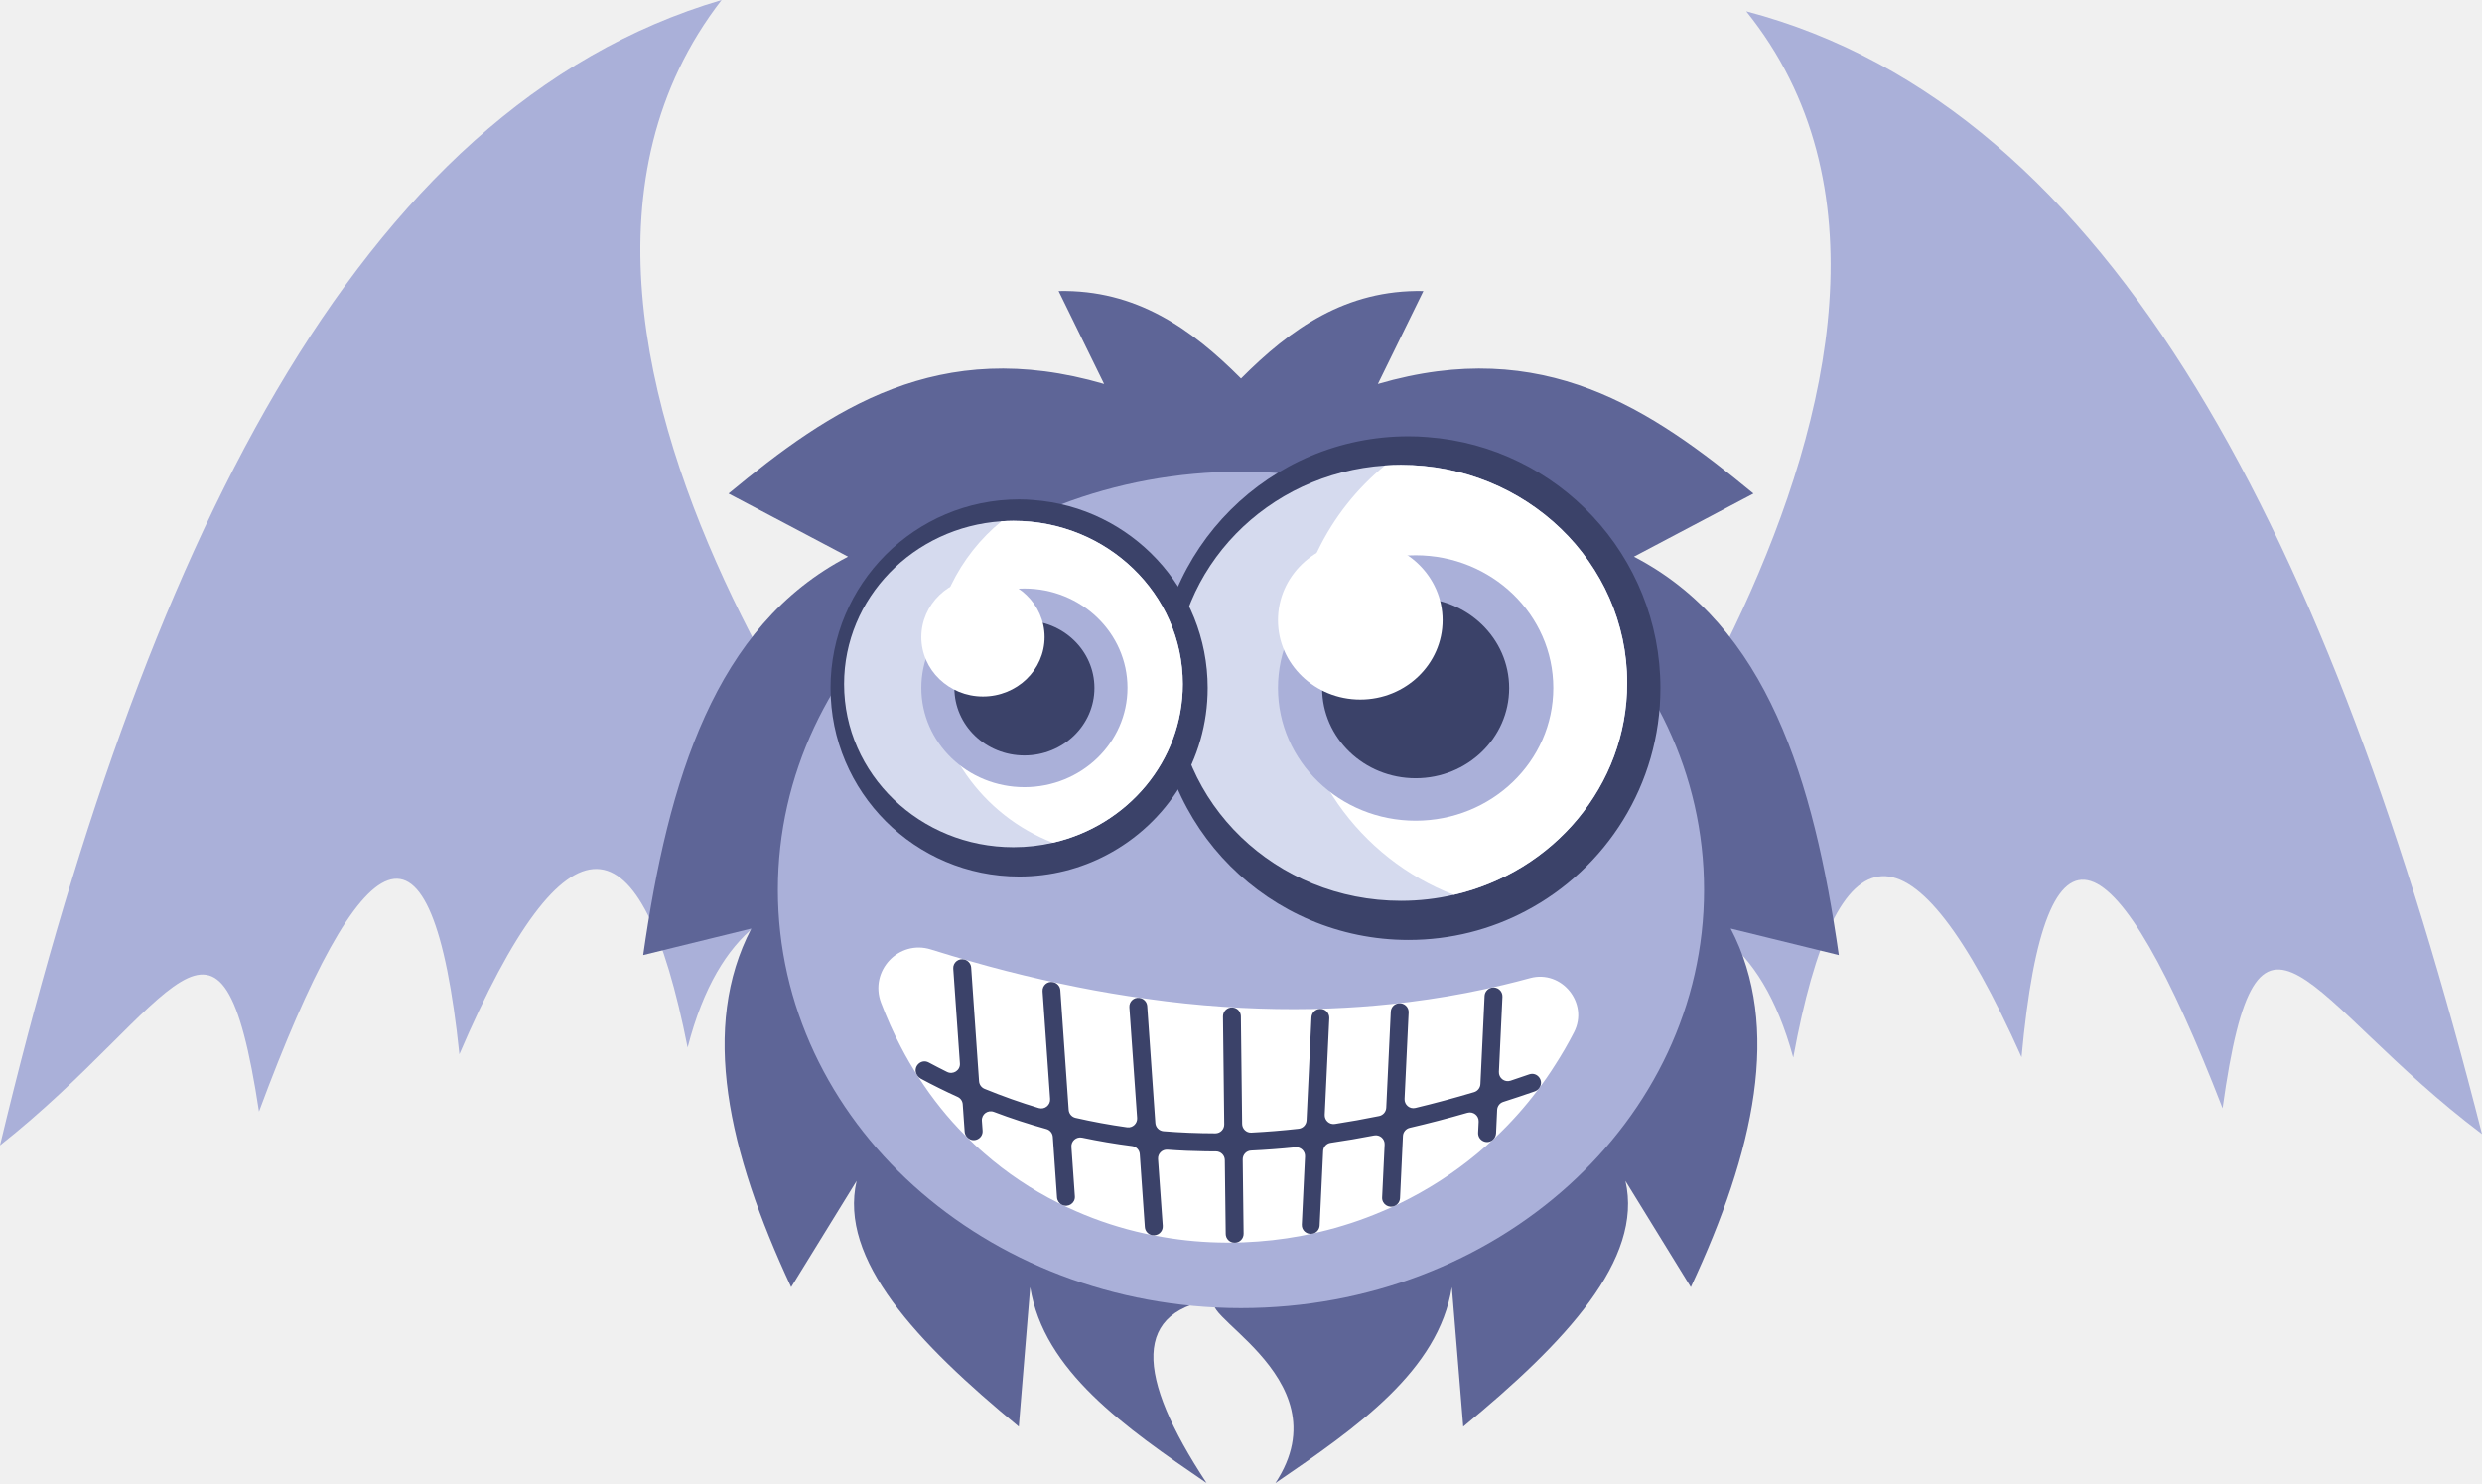
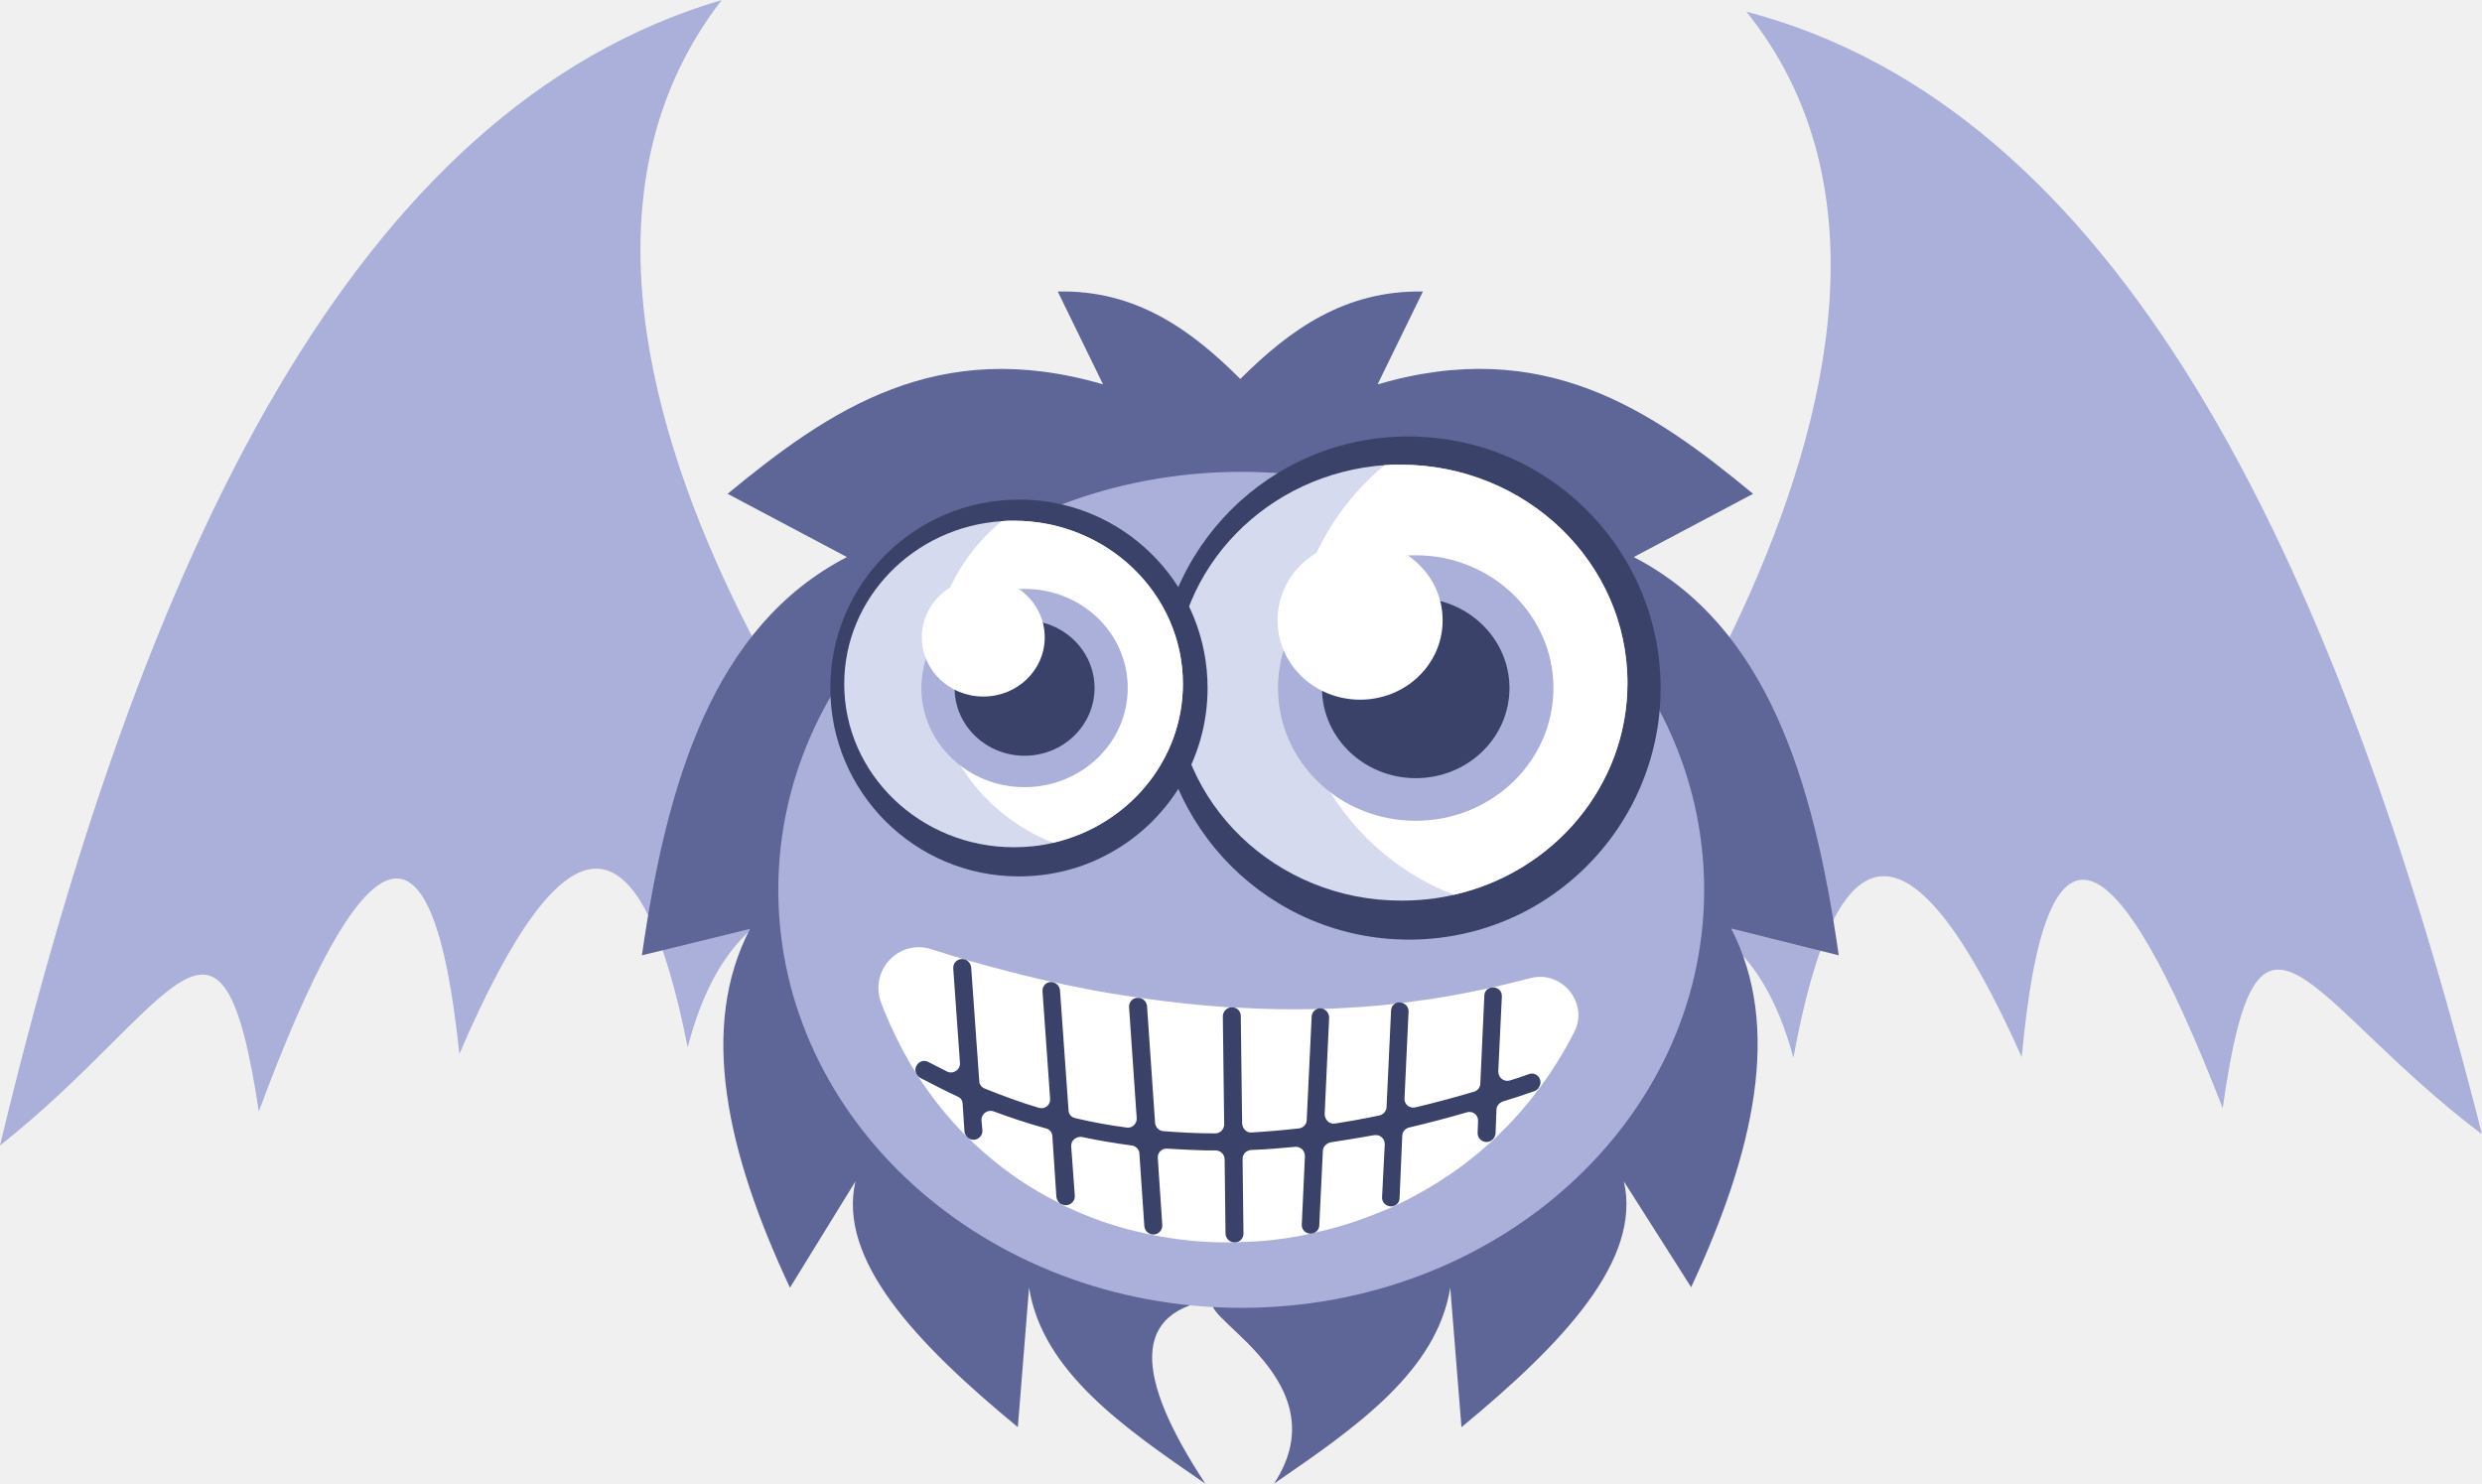
- <svg xmlns="http://www.w3.org/2000/svg" version="1.1" id="violet" x="0px" y="0px" viewBox="0 0 553.33 330.68" style="enable-background:new 0 0 553.33 330.68;" xml:space="preserve">
+ <svg xmlns="http://www.w3.org/2000/svg" version="1.1" id="violet" x="0px" y="0px" viewBox="0 0 553.3 330.7" style="enable-background:new 0 0 553.3 330.7;" xml:space="preserve">
  <style type="text/css">
	.st0{fill:#AAB0D9;}
	.st1{fill:#5E6597;}
	.st2{fill:#3B4269;}
	.st3{fill:#D5DAEE;}
	.st4{fill:#FFFFFF;}
	.st5{fill-rule:evenodd;clip-rule:evenodd;fill:#FFFFFF;}
+ 
+ #violet:hover #teeth {fill: red;} 
+ 
+ 
</style>
  <g id="violet_1_">
    <g id="wings">
-       <path class="st0" d="M0,255.38C31.77,122.78,79.15,24.09,160.87,0c-60.66,78.37,50.48,207.92,50.48,207.92    s-44.03-28.84-58.05,25.65c-10.26-52.09-26.84-54.6-50.89,1.5c-6.04-58.02-21.52-49.67-44.67,12.78    C49.19,191.56,39.02,224.52,0,255.38z" />
-       <path class="st0" d="M553.33,252.86C519.92,121.26,471.31,24.07,389.3,2.52c61.63,76.47-47.88,209.45-47.88,209.45    s43.66-30.2,58.36,23.84c9.61-52.4,26.16-55.42,50.9-0.09c5.32-58.2,20.89-50.32,44.82,11.39    C503.35,190.58,513.93,223.21,553.33,252.86z" />
+       <path class="st0" d="M0,255.4C31.8,122.8,79.2,24.1,160.9,0c-60.7,78.4,50.5,207.9,50.5,207.9s-44-28.8-58.1,25.6    c-10.3-52.1-26.8-54.6-50.9,1.5c-6-58-21.5-49.7-44.7,12.8C49.2,191.6,39,224.5,0,255.4z" />
+       <path class="st0" d="M553.3,252.9c-33.4-131.6-82-228.8-164-250.3C450.9,79,341.4,212,341.4,212s43.7-30.2,58.4,23.8    c9.6-52.4,26.2-55.4,50.9-0.1c5.3-58.2,20.9-50.3,44.8,11.4C503.4,190.6,513.9,223.2,553.3,252.9z" />
    </g>
-     <path class="st1" d="M409.94,212.96c-5.6-39.08-15.99-73.44-45.67-88.84l26.64-14.07c-22.82-18.86-46.82-35.22-83.73-24.43   l10.15-20.73c-17.28-0.35-29.61,8.41-40.66,19.51C265.61,73.3,253.29,64.54,236,64.89l10.15,20.73   c-36.91-10.79-60.92,5.57-83.73,24.43l26.64,14.07c-29.68,15.4-40.08,49.76-45.67,88.84l24.11-5.92   c-11.44,21.95-5.27,49.65,8.88,79.96l14.59-23.69c-4.03,17.48,13.35,36,36.16,54.79l2.54-31.1c3,18.66,21.08,31.21,39.33,43.68   c-15.81-23.99-16.81-38.94,3.03-41.16c-9.08,2.23,28.3,16.92,12.31,41.16c18.25-12.47,36.33-25.02,39.33-43.68l2.54,31.1   c22.81-18.78,40.19-37.3,36.16-54.79L376.95,287c14.15-30.31,20.32-58.01,8.88-79.96L409.94,212.96z" />
-     <ellipse class="st0" cx="276.66" cy="198.42" rx="103.24" ry="93.25" />
+     <path class="st1" d="M409.9,213c-5.6-39.1-16-73.4-45.7-88.8l26.6-14.1c-22.8-18.9-46.8-35.2-83.7-24.4l10.1-20.7   c-17.3-0.3-29.6,8.4-40.7,19.5c-11.1-11.1-23.4-19.9-40.7-19.5l10.1,20.7c-36.9-10.8-60.9,5.6-83.7,24.4l26.6,14.1   c-29.7,15.4-40.1,49.8-45.7,88.8l24.1-5.9c-11.4,21.9-5.3,49.7,8.9,80l14.6-23.7c-4,17.5,13.4,36,36.2,54.8l2.5-31.1   c3,18.7,21.1,31.2,39.3,43.7c-15.8-24-16.8-38.9,3-41.2c-9.1,2.2,28.3,16.9,12.3,41.2c18.2-12.5,36.3-25,39.3-43.7l2.5,31.1   c22.8-18.8,40.2-37.3,36.2-54.8L377,287c14.1-30.3,20.3-58,8.9-80L409.9,213z" />
+     <ellipse class="st0" cx="276.7" cy="198.4" rx="103.2" ry="93.2" />
    <g>
      <g>
-         <path class="st2" d="M370.17,153.43c0,21.56-12.16,40.3-30.03,49.7c-7.8,4.13-16.7,6.45-26.13,6.45     c-31.01,0-56.15-25.15-56.15-56.15s25.15-56.15,56.15-56.15c1.45,0,2.87,0.05,4.26,0.18C347.3,99.63,370.17,123.87,370.17,153.43     z" />
-         <path class="st3" d="M362.76,152.27c0,22.95-16.5,42.16-38.67,47.25c-3.77,0.88-7.72,1.34-11.77,1.34     c-27.83,0-50.42-21.74-50.42-48.59c0-25.69,20.68-46.73,46.86-48.48c1.16-0.08,2.38-0.13,3.56-0.13     C340.17,103.66,362.76,125.42,362.76,152.27z" />
-         <path class="st4" d="M362.76,152.27c0,22.95-16.5,42.16-38.67,47.25c-20.99-8.11-35.86-28.48-35.86-52.36     c0-17.48,7.98-33.1,20.52-43.37c1.16-0.08,2.38-0.13,3.56-0.13C340.17,103.66,362.76,125.42,362.76,152.27z" />
-         <path class="st0" d="M346.29,153.4c0,16.34-13.74,29.59-30.69,29.59c-16.95,0-30.69-13.25-30.69-29.59     c0-16.34,13.74-29.59,30.69-29.59C332.55,123.81,346.29,137.06,346.29,153.4z" />
-         <path class="st2" d="M336.45,153.43c0,11.1-9.33,20.1-20.85,20.1c-11.51,0-20.85-9-20.85-20.1s9.33-20.1,20.85-20.1     C327.11,133.34,336.45,142.33,336.45,153.43z" />
-         <path class="st4" d="M321.61,138.29c0,9.77-8.22,17.69-18.35,17.69s-18.35-7.92-18.35-17.69c0-9.77,8.21-17.69,18.35-17.69     S321.61,128.53,321.61,138.29z" />
+         <path class="st2" d="M370.2,153.4c0,21.6-12.2,40.3-30,49.7c-7.8,4.1-16.7,6.4-26.1,6.4c-31,0-56.1-25.1-56.1-56.1     S283,97.3,314,97.3c1.5,0,2.9,0.1,4.3,0.2C347.3,99.6,370.2,123.9,370.2,153.4z" />
+         <path class="st3" d="M362.8,152.3c0,22.9-16.5,42.2-38.7,47.2c-3.8,0.9-7.7,1.3-11.8,1.3c-27.8,0-50.4-21.7-50.4-48.6     c0-25.7,20.7-46.7,46.9-48.5c1.2-0.1,2.4-0.1,3.6-0.1C340.2,103.7,362.8,125.4,362.8,152.3z" />
+         <path class="st4" d="M362.8,152.3c0,22.9-16.5,42.2-38.7,47.2c-21-8.1-35.9-28.5-35.9-52.4c0-17.5,8-33.1,20.5-43.4     c1.2-0.1,2.4-0.1,3.6-0.1C340.2,103.7,362.8,125.4,362.8,152.3z" />
+         <path class="st0" d="M346.3,153.4c0,16.3-13.7,29.6-30.7,29.6s-30.7-13.2-30.7-29.6s13.7-29.6,30.7-29.6     C332.5,123.8,346.3,137.1,346.3,153.4z" />
+         <path class="st2" d="M336.5,153.4c0,11.1-9.3,20.1-20.9,20.1c-11.5,0-20.9-9-20.9-20.1s9.3-20.1,20.9-20.1     C327.1,133.3,336.5,142.3,336.5,153.4z" />
+         <path class="st4" d="M321.6,138.3c0,9.8-8.2,17.7-18.4,17.7s-18.4-7.9-18.4-17.7s8.2-17.7,18.4-17.7S321.6,128.5,321.6,138.3z" />
      </g>
      <g>
-         <path class="st2" d="M269.24,153.4c0,16.14-9.1,30.17-22.48,37.21c-5.84,3.09-12.5,4.83-19.56,4.83     c-23.21,0-42.04-18.83-42.04-42.04c0-23.21,18.82-42.04,42.04-42.04c1.08,0,2.15,0.04,3.19,0.14     C252.11,113.12,269.24,131.27,269.24,153.4z" />
-         <path class="st3" d="M263.69,152.53c0,17.18-12.35,31.56-28.95,35.37c-2.82,0.66-5.78,1-8.81,1c-20.83,0-37.75-16.27-37.75-36.37     c0-19.23,15.48-34.98,35.08-36.3c0.87-0.06,1.78-0.1,2.67-0.1C246.78,116.13,263.69,132.43,263.69,152.53z" />
-         <path class="st4" d="M263.69,152.53c0,17.18-12.35,31.56-28.95,35.37c-15.71-6.07-26.85-21.32-26.85-39.2     c0-13.09,5.97-24.78,15.37-32.47c0.87-0.06,1.78-0.1,2.67-0.1C246.78,116.13,263.69,132.43,263.69,152.53z" />
-         <path class="st0" d="M251.36,153.37c0,12.23-10.29,22.15-22.98,22.15c-12.69,0-22.98-9.92-22.98-22.15     c0-12.23,10.29-22.15,22.98-22.15C241.07,131.22,251.36,141.14,251.36,153.37z" />
-         <ellipse class="st2" cx="228.38" cy="153.4" rx="15.61" ry="15.05" />
-         <path class="st4" d="M232.88,142.06c0,7.31-6.15,13.24-13.74,13.24c-7.59,0-13.74-5.93-13.74-13.24     c0-7.31,6.15-13.24,13.74-13.24C226.73,128.82,232.88,134.75,232.88,142.06z" />
+         <path class="st2" d="M269.2,153.4c0,16.1-9.1,30.2-22.5,37.2c-5.8,3.1-12.5,4.8-19.6,4.8c-23.2,0-42-18.8-42-42s18.8-42,42-42     c1.1,0,2.1,0,3.2,0.1C252.1,113.1,269.2,131.3,269.2,153.4z" />
+         <path class="st3" d="M263.7,152.5c0,17.2-12.4,31.6-28.9,35.4c-2.8,0.7-5.8,1-8.8,1c-20.8,0-37.8-16.3-37.8-36.4     c0-19.2,15.5-35,35.1-36.3c0.9-0.1,1.8-0.1,2.7-0.1C246.8,116.1,263.7,132.4,263.7,152.5z" />
+         <path class="st4" d="M263.7,152.5c0,17.2-12.4,31.6-28.9,35.4c-15.7-6.1-26.9-21.3-26.9-39.2c0-13.1,6-24.8,15.4-32.5     c0.9-0.1,1.8-0.1,2.7-0.1C246.8,116.1,263.7,132.4,263.7,152.5z" />
+         <path class="st0" d="M251.4,153.4c0,12.2-10.3,22.1-23,22.1s-23-9.9-23-22.1s10.3-22.1,23-22.1S251.4,141.1,251.4,153.4z" />
+         <ellipse class="st2" cx="228.4" cy="153.4" rx="15.6" ry="15.1" />
+         <path class="st4" d="M232.9,142.1c0,7.3-6.1,13.2-13.7,13.2c-7.6,0-13.7-5.9-13.7-13.2c0-7.3,6.1-13.2,13.7-13.2     C226.7,128.8,232.9,134.8,232.9,142.1z" />
      </g>
    </g>
-     <g>
-       <path class="st5" d="M350.9,230.18c-1.31,2.54-2.72,4.98-4.23,7.31c-1.22,1.95-2.54,3.83-3.92,5.64    c-2.83,3.76-5.94,7.22-9.24,10.35c-1.36,1.3-2.76,2.54-4.19,3.73c-5.36,4.46-11.17,8.15-17.26,11.11    c-1.35,0.66-2.7,1.28-4.08,1.84c-4.5,1.92-9.13,3.42-13.86,4.54c-1.33,0.33-2.68,0.6-4.03,0.86c-4.24,0.8-8.53,1.27-12.83,1.44    c-1.33,0.06-2.66,0.08-3.99,0.06c-4.67-0.03-9.3-0.42-13.88-1.21c-1.37-0.22-2.71-0.48-4.06-0.78    c-5.29-1.15-10.48-2.82-15.48-5.02c-1.39-0.59-2.77-1.25-4.14-1.95c-5.8-2.92-11.29-6.58-16.32-10.99    c-1.47-1.26-2.9-2.61-4.29-4.02c-3.78-3.8-7.24-8.1-10.28-12.83c-1.44-2.21-2.8-4.52-4.04-6.93c-1.62-3.08-3.06-6.33-4.36-9.76    c-2.65-7.05,3.91-14.11,11.1-11.87c1.6,0.5,3.2,0.99,4.79,1.46c1.36,0.4,2.74,0.81,4.09,1.18c5.32,1.53,10.6,2.88,15.84,4.07    c1.35,0.3,2.7,0.6,4.06,0.88c5.16,1.11,10.26,2.05,15.32,2.82c1.35,0.2,2.71,0.41,4.05,0.58c5.72,0.81,11.38,1.4,16.97,1.78    c1.34,0.1,2.67,0.17,4,0.24c5.33,0.27,10.61,0.36,15.84,0.26l3.99-0.12c4.6-0.17,9.17-0.5,13.69-0.98l4.01-0.46    c5.7-0.72,11.33-1.66,16.89-2.87c1.35-0.29,2.69-0.59,4.03-0.91c2.01-0.48,4.02-0.99,6.02-1.54    C348.17,216.18,354.26,223.66,350.9,230.18z" />
-       <path class="st2" d="M232.43,221.04l1.68,23.99c0.1,1.37-1.21,2.43-2.52,2.04c-4.1-1.23-8.13-2.67-12.1-4.29    c-0.7-0.29-1.17-0.95-1.22-1.7l-1.76-25.34c-0.06-0.83-0.63-1.53-1.43-1.76c-0.02-0.01-0.04-0.01-0.06-0.02    c-1.31-0.37-2.6,0.67-2.5,2.03l1.48,21.12c0.11,1.53-1.49,2.58-2.86,1.9c-1.37-0.68-2.73-1.38-4.09-2.11    c-1.78-0.96-3.69,1.09-2.6,2.79c0.03,0.04,0.05,0.08,0.08,0.13c0.19,0.29,0.45,0.53,0.76,0.7c2.71,1.45,5.43,2.8,8.19,4.05    c0.66,0.3,1.1,0.92,1.15,1.64l0.43,6.12c0.03,0.5,0.26,0.96,0.62,1.3l0.06,0.05c1.31,1.23,3.44,0.21,3.32-1.58l-0.16-2.21    c-0.1-1.45,1.33-2.49,2.68-1.97c3.83,1.45,7.73,2.73,11.69,3.82c0.81,0.22,1.38,0.92,1.44,1.75l0.94,13.5    c0.05,0.7,0.46,1.32,1.08,1.63c0.02,0.01,0.03,0.02,0.05,0.02c1.37,0.67,2.96-0.38,2.85-1.9l-0.77-11.02    c-0.09-1.31,1.1-2.33,2.39-2.06c3.66,0.77,7.37,1.4,11.13,1.88c0.93,0.12,1.66,0.87,1.72,1.81l1.13,16.24    c0.06,0.88,0.7,1.63,1.57,1.8c0.02,0,0.03,0.01,0.05,0.01c1.28,0.26,2.46-0.77,2.37-2.07l-1.05-14.89    c-0.08-1.2,0.91-2.18,2.11-2.09c2.85,0.21,5.72,0.33,8.63,0.37c0.72,0.01,1.44,0.01,2.16,0.01c1.09,0,1.98,0.86,1.99,1.95    l0.2,16.45c0.01,1.08,0.89,1.97,1.97,1.95c0.04,0,0.07,0,0.11,0c1.07-0.02,1.92-0.92,1.91-2l-0.2-16.56    c-0.01-1.06,0.82-1.94,1.88-1.98c3.24-0.15,6.51-0.39,9.83-0.73c1.2-0.12,2.24,0.84,2.18,2.05l-0.72,15.19    c-0.06,1.3,1.13,2.3,2.41,2.02c0.01,0,0.03-0.01,0.04-0.01c0.87-0.19,1.49-0.95,1.53-1.84l0.78-16.56    c0.04-0.94,0.75-1.72,1.68-1.85c3.19-0.46,6.41-1.01,9.68-1.64c1.26-0.24,2.41,0.74,2.35,2.02l-0.56,11.79    c-0.07,1.49,1.47,2.52,2.81,1.89c0.02-0.01,0.03-0.01,0.05-0.02c0.66-0.31,1.09-0.97,1.13-1.7l0.65-13.86    c0.04-0.88,0.66-1.62,1.51-1.82c4.22-0.98,8.51-2.1,12.85-3.35c1.3-0.38,2.59,0.62,2.52,1.98l-0.12,2.46    c-0.08,1.76,2.02,2.76,3.31,1.55c0.02-0.02,0.04-0.04,0.06-0.06c0.38-0.35,0.6-0.85,0.63-1.37l0.24-5.21    c0.04-0.82,0.58-1.53,1.36-1.78c2.32-0.74,4.66-1.52,7.02-2.34c0.38-0.13,0.71-0.37,0.95-0.69c0.02-0.02,0.03-0.05,0.05-0.07    c1.17-1.55-0.4-3.67-2.23-3.04c-1.4,0.49-2.79,0.96-4.18,1.42c-1.31,0.43-2.64-0.6-2.58-1.98l0.79-16.74    c0.06-1.3-1.13-2.3-2.41-2.02l-0.04,0.01c-0.86,0.2-1.49,0.95-1.53,1.83l-0.93,19.64c-0.04,0.84-0.61,1.57-1.42,1.81    c-4.43,1.32-8.78,2.49-13.07,3.52c-1.28,0.31-2.48-0.71-2.42-2.02l0.91-19.26c0.06-1.22-0.99-2.19-2.2-2.05l-0.04,0    c-0.96,0.11-1.7,0.9-1.74,1.87l-1.01,21.41c-0.04,0.9-0.7,1.67-1.58,1.85c-3.33,0.68-6.62,1.27-9.88,1.77    c-1.23,0.19-2.32-0.81-2.26-2.05l1.02-21.54c0.05-1.15-0.88-2.1-2.03-2.06l-0.04,0c-1.03,0.03-1.86,0.85-1.91,1.88l-1.09,22.96    c-0.05,0.97-0.79,1.77-1.76,1.88c-3.56,0.4-7.07,0.68-10.54,0.86c-1.12,0.06-2.05-0.84-2.06-1.96l-0.28-23.99    c-0.01-1.03-0.82-1.88-1.85-1.95l-0.05,0c-1.14-0.07-2.1,0.85-2.09,1.99l0.28,24.07c0.01,1.1-0.87,2-1.97,2    c-3.92-0.01-7.77-0.16-11.58-0.47c-0.97-0.08-1.74-0.86-1.81-1.84l-1.81-26.07c-0.06-0.93-0.78-1.68-1.7-1.81    c-0.02,0-0.04-0.01-0.05-0.01c-1.24-0.18-2.32,0.84-2.23,2.09l1.73,24.67c0.09,1.24-0.99,2.27-2.23,2.1    c-3.89-0.54-7.72-1.25-11.5-2.11c-0.85-0.19-1.47-0.93-1.53-1.79l-1.86-26.66c-0.06-0.87-0.69-1.6-1.55-1.79l-0.04-0.01    C233.53,218.7,232.34,219.73,232.43,221.04z" />
+     <g id="Teeths">
+       <path id="teeth" class="st5" d="M350.9,230.2c-1.3,2.5-2.7,5-4.2,7.3c-1.2,1.9-2.5,3.8-3.9,5.6c-2.8,3.8-5.9,7.2-9.2,10.4    c-1.4,1.3-2.8,2.5-4.2,3.7c-5.4,4.5-11.2,8.1-17.3,11.1c-1.4,0.7-2.7,1.3-4.1,1.8c-4.5,1.9-9.1,3.4-13.9,4.5    c-1.3,0.3-2.7,0.6-4,0.9c-4.2,0.8-8.5,1.3-12.8,1.4c-1.3,0.1-2.7,0.1-4,0.1c-4.7,0-9.3-0.4-13.9-1.2c-1.4-0.2-2.7-0.5-4.1-0.8    c-5.3-1.1-10.5-2.8-15.5-5c-1.4-0.6-2.8-1.2-4.1-2c-5.8-2.9-11.3-6.6-16.3-11c-1.5-1.3-2.9-2.6-4.3-4c-3.8-3.8-7.2-8.1-10.3-12.8    c-1.4-2.2-2.8-4.5-4-6.9c-1.6-3.1-3.1-6.3-4.4-9.8c-2.6-7.1,3.9-14.1,11.1-11.9c1.6,0.5,3.2,1,4.8,1.5c1.4,0.4,2.7,0.8,4.1,1.2    c5.3,1.5,10.6,2.9,15.8,4.1c1.4,0.3,2.7,0.6,4.1,0.9c5.2,1.1,10.3,2.1,15.3,2.8c1.4,0.2,2.7,0.4,4.1,0.6c5.7,0.8,11.4,1.4,17,1.8    c1.3,0.1,2.7,0.2,4,0.2c5.3,0.3,10.6,0.4,15.8,0.3l4-0.1c4.6-0.2,9.2-0.5,13.7-1l4-0.5c5.7-0.7,11.3-1.7,16.9-2.9    c1.4-0.3,2.7-0.6,4-0.9c2-0.5,4-1,6-1.5C348.2,216.2,354.3,223.7,350.9,230.2z" />
+       <path id="teeth_1_" class="st2" d="M232.4,221l1.7,24c0.1,1.4-1.2,2.4-2.5,2c-4.1-1.2-8.1-2.7-12.1-4.3c-0.7-0.3-1.2-0.9-1.2-1.7    l-1.8-25.3c-0.1-0.8-0.6-1.5-1.4-1.8c0,0,0,0-0.1,0c-1.3-0.4-2.6,0.7-2.5,2l1.5,21.1c0.1,1.5-1.5,2.6-2.9,1.9    c-1.4-0.7-2.7-1.4-4.1-2.1c-1.8-1-3.7,1.1-2.6,2.8c0,0,0.1,0.1,0.1,0.1c0.2,0.3,0.4,0.5,0.8,0.7c2.7,1.4,5.4,2.8,8.2,4.1    c0.7,0.3,1.1,0.9,1.1,1.6l0.4,6.1c0,0.5,0.3,1,0.6,1.3l0.1,0.1c1.3,1.2,3.4,0.2,3.3-1.6l-0.2-2.2c-0.1-1.4,1.3-2.5,2.7-2    c3.8,1.4,7.7,2.7,11.7,3.8c0.8,0.2,1.4,0.9,1.4,1.8l0.9,13.5c0.1,0.7,0.5,1.3,1.1,1.6c0,0,0,0,0.1,0c1.4,0.7,3-0.4,2.9-1.9    l-0.8-11c-0.1-1.3,1.1-2.3,2.4-2.1c3.7,0.8,7.4,1.4,11.1,1.9c0.9,0.1,1.7,0.9,1.7,1.8l1.1,16.2c0.1,0.9,0.7,1.6,1.6,1.8    c0,0,0,0,0,0c1.3,0.3,2.5-0.8,2.4-2.1l-1-14.9c-0.1-1.2,0.9-2.2,2.1-2.1c2.9,0.2,5.7,0.3,8.6,0.4c0.7,0,1.4,0,2.2,0    c1.1,0,2,0.9,2,2l0.2,16.5c0,1.1,0.9,2,2,2c0,0,0.1,0,0.1,0c1.1,0,1.9-0.9,1.9-2l-0.2-16.6c0-1.1,0.8-1.9,1.9-2    c3.2-0.1,6.5-0.4,9.8-0.7c1.2-0.1,2.2,0.8,2.2,2.1l-0.7,15.2c-0.1,1.3,1.1,2.3,2.4,2c0,0,0,0,0,0c0.9-0.2,1.5-1,1.5-1.8l0.8-16.6    c0-0.9,0.8-1.7,1.7-1.9c3.2-0.5,6.4-1,9.7-1.6c1.3-0.2,2.4,0.7,2.4,2l-0.6,11.8c-0.1,1.5,1.5,2.5,2.8,1.9c0,0,0,0,0,0    c0.7-0.3,1.1-1,1.1-1.7l0.6-13.9c0-0.9,0.7-1.6,1.5-1.8c4.2-1,8.5-2.1,12.9-3.4c1.3-0.4,2.6,0.6,2.5,2l-0.1,2.5    c-0.1,1.8,2,2.8,3.3,1.6c0,0,0,0,0.1-0.1c0.4-0.4,0.6-0.9,0.6-1.4l0.2-5.2c0-0.8,0.6-1.5,1.4-1.8c2.3-0.7,4.7-1.5,7-2.3    c0.4-0.1,0.7-0.4,1-0.7c0,0,0-0.1,0-0.1c1.2-1.6-0.4-3.7-2.2-3c-1.4,0.5-2.8,1-4.2,1.4c-1.3,0.4-2.6-0.6-2.6-2l0.8-16.7    c0.1-1.3-1.1-2.3-2.4-2l0,0c-0.9,0.2-1.5,0.9-1.5,1.8l-0.9,19.6c0,0.8-0.6,1.6-1.4,1.8c-4.4,1.3-8.8,2.5-13.1,3.5    c-1.3,0.3-2.5-0.7-2.4-2l0.9-19.3c0.1-1.2-1-2.2-2.2-2.1h0c-1,0.1-1.7,0.9-1.7,1.9l-1,21.4c0,0.9-0.7,1.7-1.6,1.9    c-3.3,0.7-6.6,1.3-9.9,1.8c-1.2,0.2-2.3-0.8-2.3-2.1l1-21.5c0-1.1-0.9-2.1-2-2.1h0c-1,0-1.9,0.9-1.9,1.9l-1.1,23    c0,1-0.8,1.8-1.8,1.9c-3.6,0.4-7.1,0.7-10.5,0.9c-1.1,0.1-2-0.8-2.1-2l-0.3-24c0-1-0.8-1.9-1.9-1.9h0c-1.1-0.1-2.1,0.9-2.1,2    l0.3,24.1c0,1.1-0.9,2-2,2c-3.9,0-7.8-0.2-11.6-0.5c-1-0.1-1.7-0.9-1.8-1.8l-1.8-26.1c-0.1-0.9-0.8-1.7-1.7-1.8c0,0,0,0-0.1,0    c-1.2-0.2-2.3,0.8-2.2,2.1l1.7,24.7c0.1,1.2-1,2.3-2.2,2.1c-3.9-0.5-7.7-1.2-11.5-2.1c-0.9-0.2-1.5-0.9-1.5-1.8l-1.9-26.7    c-0.1-0.9-0.7-1.6-1.6-1.8l0,0C233.5,218.7,232.3,219.7,232.4,221z" />
    </g>
  </g>
</svg>
